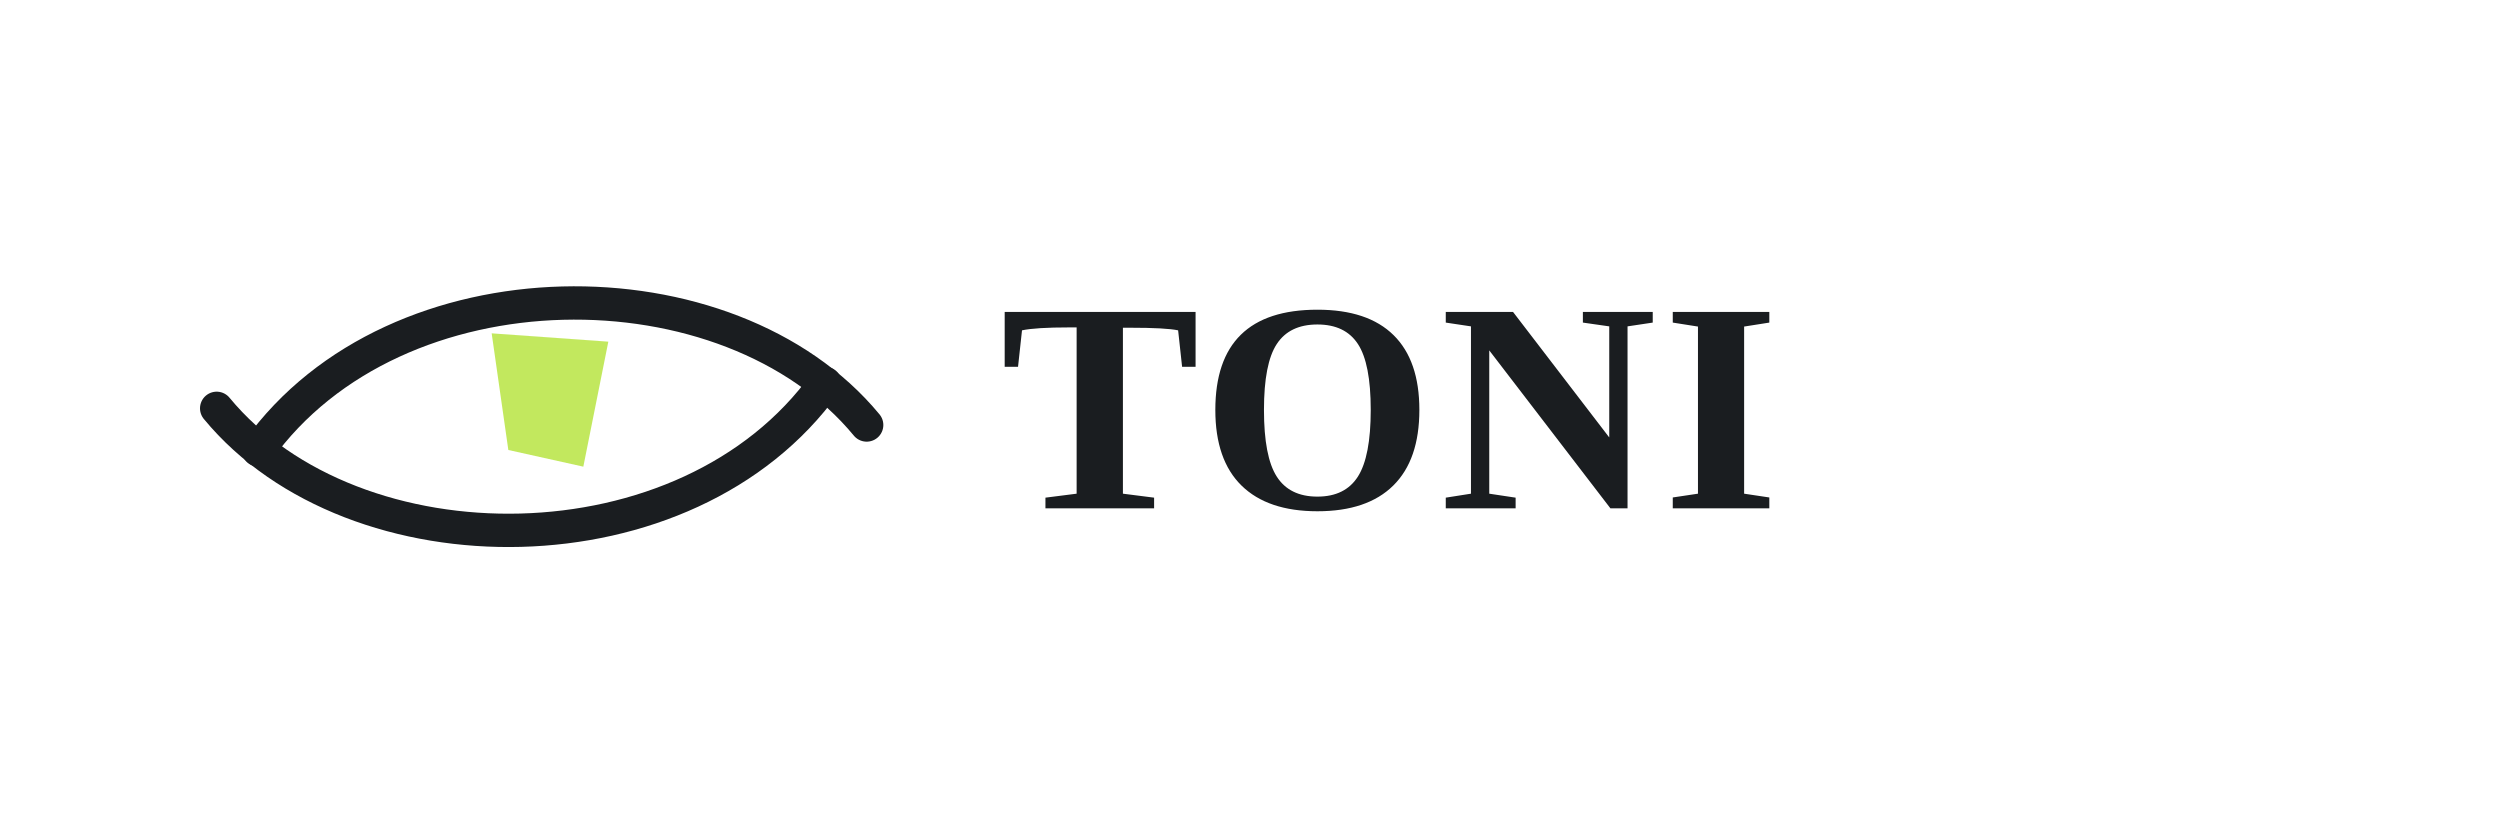
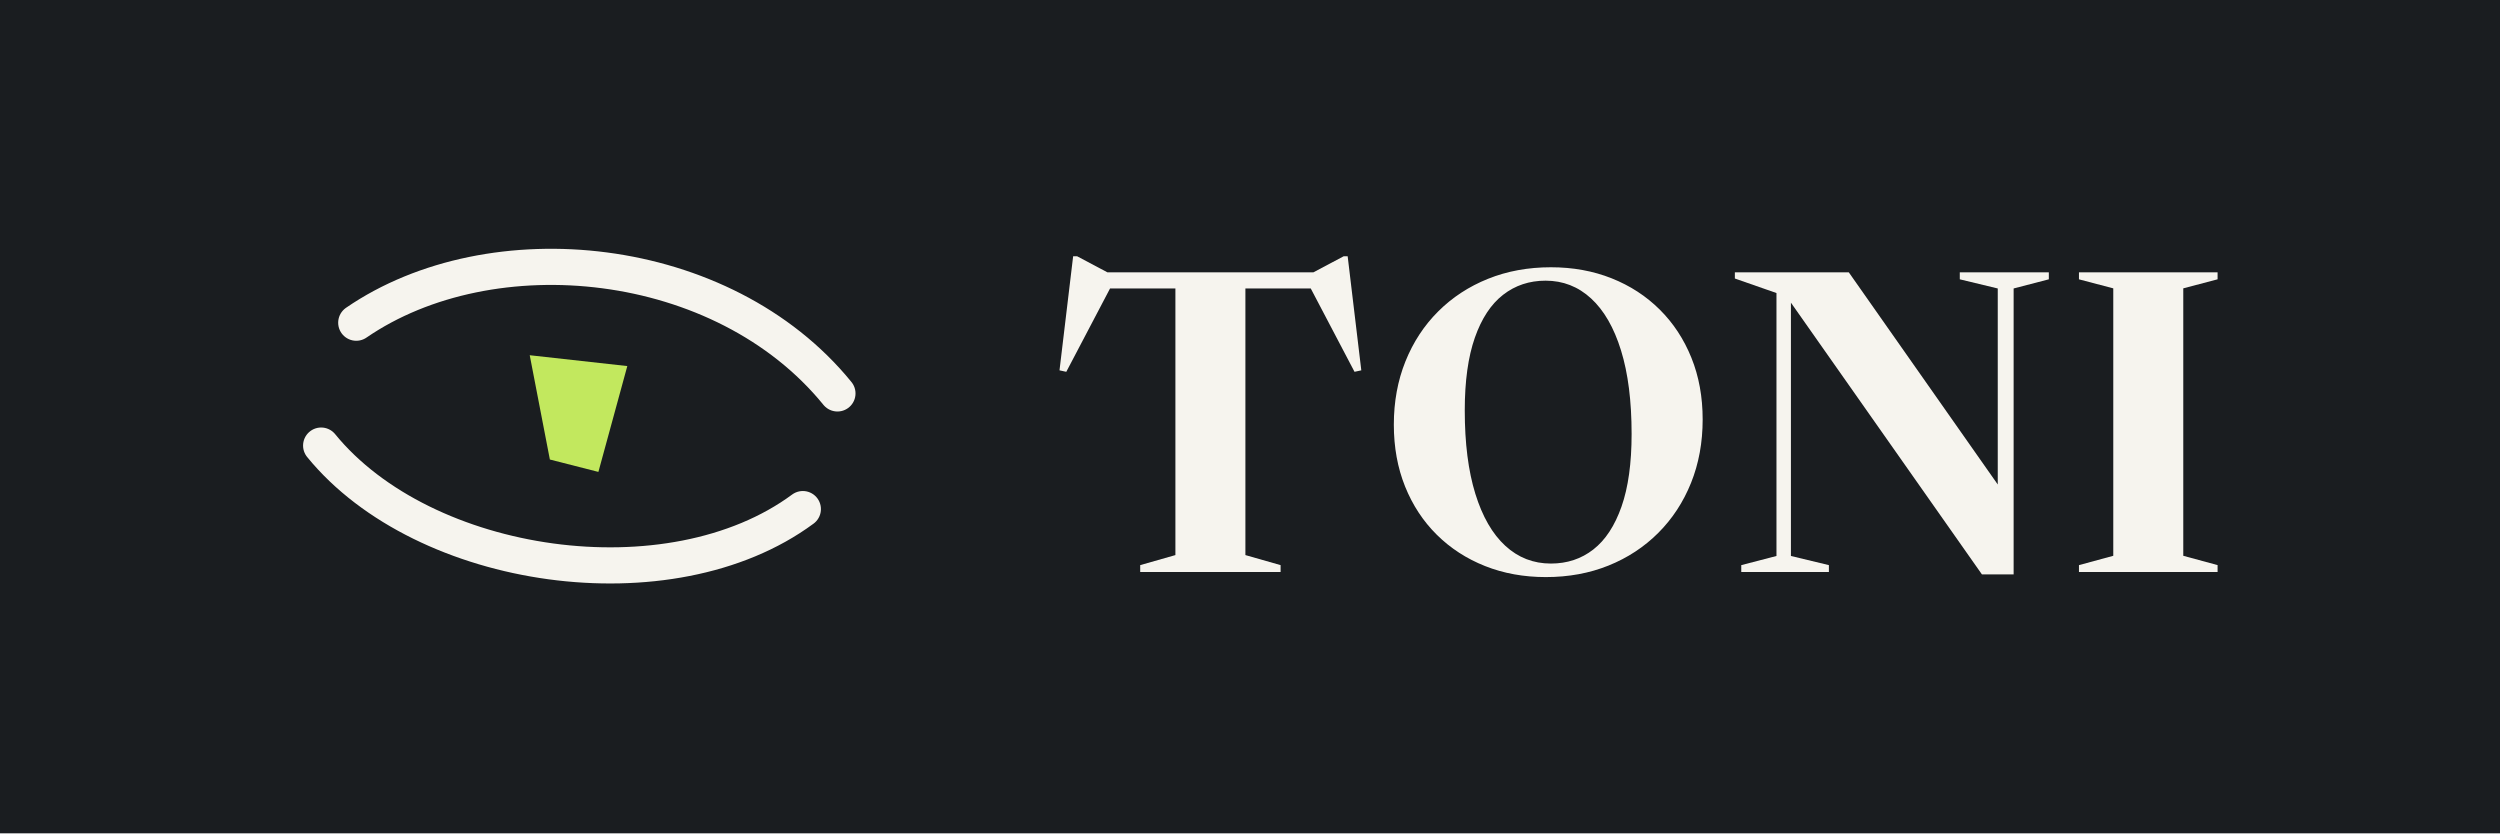
- <svg xmlns="http://www.w3.org/2000/svg" viewBox="0 0 600 200" width="600" height="200">
-   <style>
-     .wordmark {
-       font-family: 'Newsreader', 'Georgia', 'Times New Roman', serif;
-       font-size: 72px;
-       font-weight: 600;
-       letter-spacing: 0.02em;
-       fill: #1A1D20;
-     }
-   </style>
-   <g transform="translate(30, 0)">
-     <g fill="none" stroke="#1A1D20" stroke-width="8" stroke-linecap="round">
-       <path d="M 32,108 C 65,62 145,62 178,102" />
-       <path d="M 22,98 C 55,138 135,138 168,92" />
+ <svg xmlns="http://www.w3.org/2000/svg" viewBox="0 0 1200 400" width="1200" height="400" role="img" aria-labelledby="title">
+   <rect width="1200" height="400" fill="#1A1D20" />
+   <g transform="translate(135.5599 113.2609) scale(0.2478261) translate(-200 -160)">
+     <g fill="none" stroke="#F6F4EE" stroke-width="70" stroke-linecap="round">
+       <path d="M343 328 C605 148 1053 192 1275 465" />
+       <path d="M275 566 C474 810 951 879 1208 689" />
    </g>
-     <polygon points="88,80 116,82 110,112 92,108" fill="#C2E85E" />
+     <path d="M679 391 L868 412 L812 617 L718 593 Z" fill="#C2E85E" />
  </g>
-   <text x="240" y="122" class="wordmark">TONI</text>
+   <g fill="#F6F4EE">
+     <path d="M587.895 1395.76H921.947V80.752L1089.922 32.816V0H419.919V32.816L587.895 80.752ZM1341.969 1353.04H167.872L290.201 1380.096L67.184 955.351L34.792 962.351L99.912 1506.816H118.76L306.465 1407.216L191.872 1430H1317.969L1203.377 1407.216L1391.082 1506.816H1409.93L1475.05 962.351L1442.658 955.351L1219.641 1380.096Z" transform="matrix(0.1005842 0 0 -0.1005842 505.0604 274.5618)" />
+     <path d="M829.953 1454.24Q987.345 1454.24 1119.737 1401.588Q1252.129 1348.936 1349.461 1252.208Q1446.793 1155.48 1500.489 1022.328Q1554.185 889.176 1554.185 728.176Q1554.185 563.208 1498.793 425.452Q1443.401 287.696 1342.541 186.788Q1241.681 85.88 1105.125 30.82Q968.568 -24.24 805.816 -24.24Q648.424 -24.24 515.744 28.412Q383.064 81.064 285.444 177.792Q187.824 274.52 134.128 407.96Q80.432 541.4 80.432 702.976Q80.432 867.368 135.824 1005.124Q191.216 1142.88 292.076 1243.5Q392.936 1344.12 529.992 1399.18Q667.049 1454.24 829.953 1454.24ZM830.049 40.296Q946.28 40.296 1032.519 107.576Q1118.758 174.856 1166.946 312.103Q1215.134 449.351 1215.134 658.831Q1215.134 894.192 1164.626 1057.312Q1114.119 1220.432 1021.819 1305.356Q929.52 1390.28 804.568 1390.28Q688.761 1390.28 602.022 1323.0Q515.282 1255.72 467.095 1118.397Q418.907 981.073 418.907 771.169Q418.907 536.232 469.415 373.188Q519.922 210.144 612.222 125.22Q704.521 40.296 830.049 40.296Z" transform="matrix(0.1005842 0 0 -0.1005842 660.95 274.5618)" />
+     <path d="M231.799 76.512V1331.28L33.223 1400.576V1430H577.027L1341.649 340.874L1287.801 210.772V1353.064L1106.609 1396.76V1430H1531.529V1396.76L1363.553 1353.064V-11.52H1212.342L275.312 1321.576L300.768 1346.856V76.512L481.959 32.816V0H63.824V32.816Z" transform="matrix(0.1005842 0 0 -0.1005842 829.3899 274.5618)" />
+     <path d="M720.618 32.937V0H59.096V32.816L222.831 77.36V1353.64L59.096 1396.639V1430H720.618V1396.76L556.883 1353.64V77.36Z" transform="matrix(0.1005842 0 0 -0.1005842 991.9573 274.5618)" />
+   </g>
</svg>
